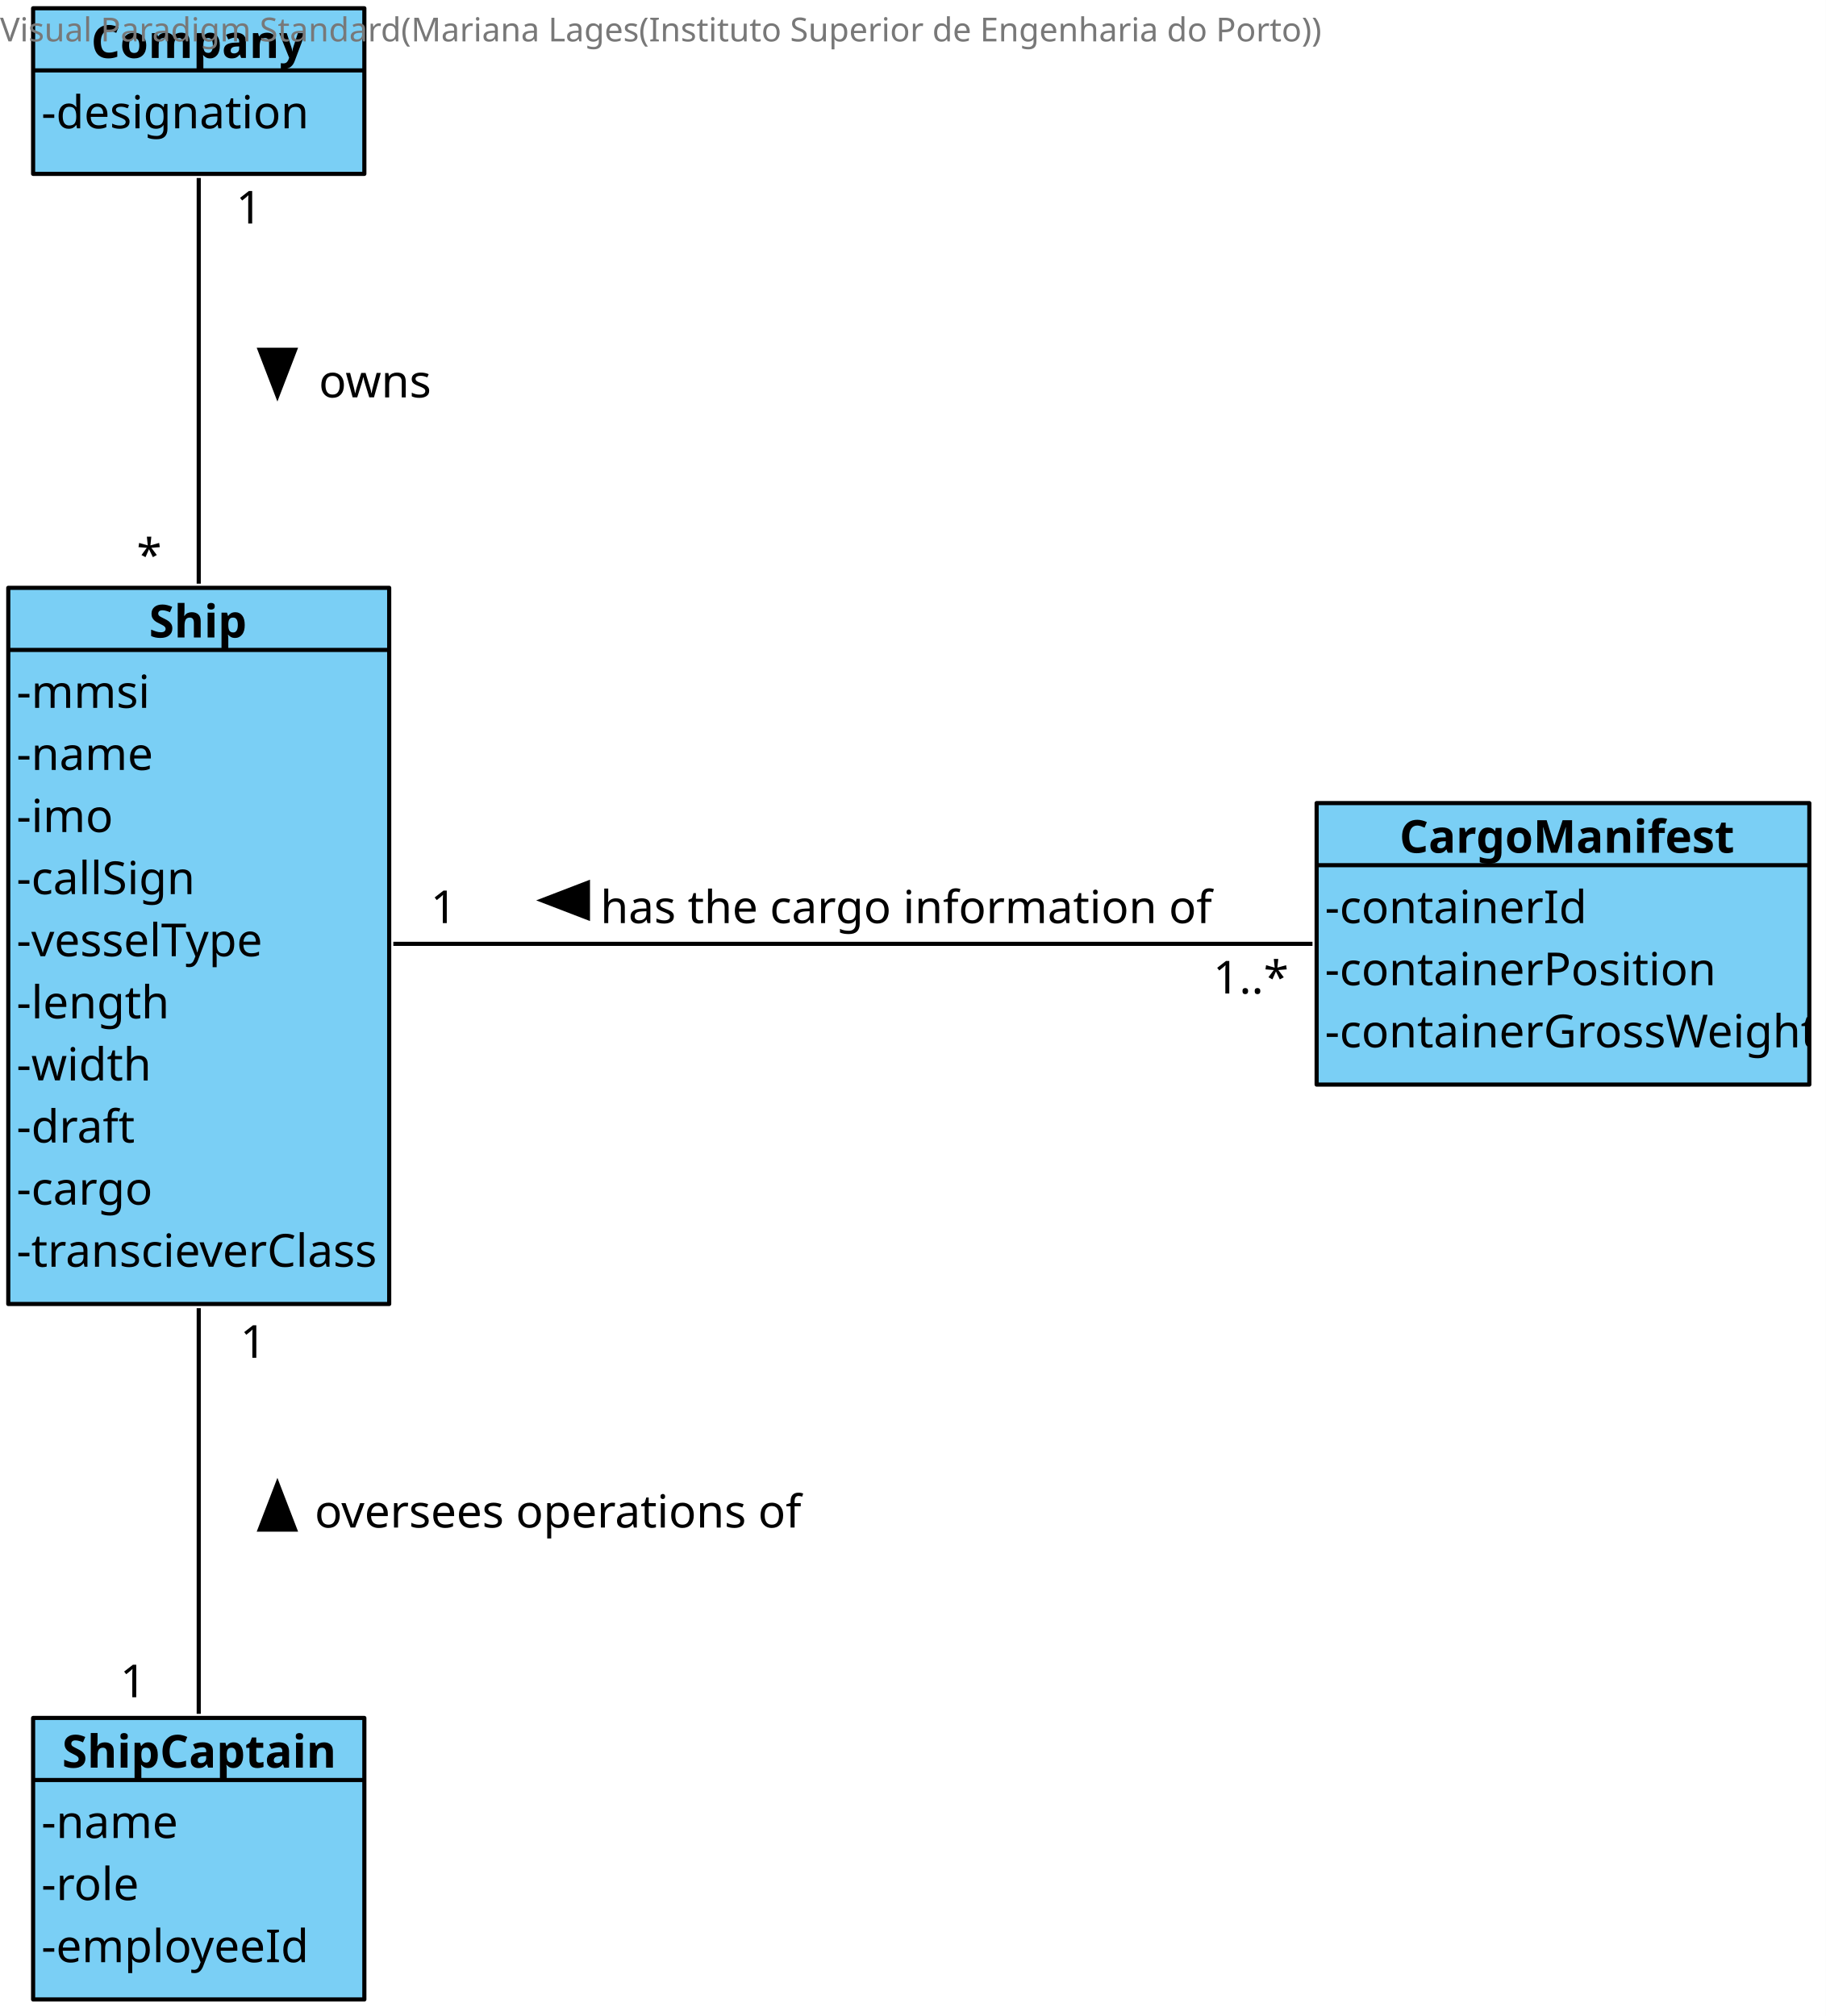
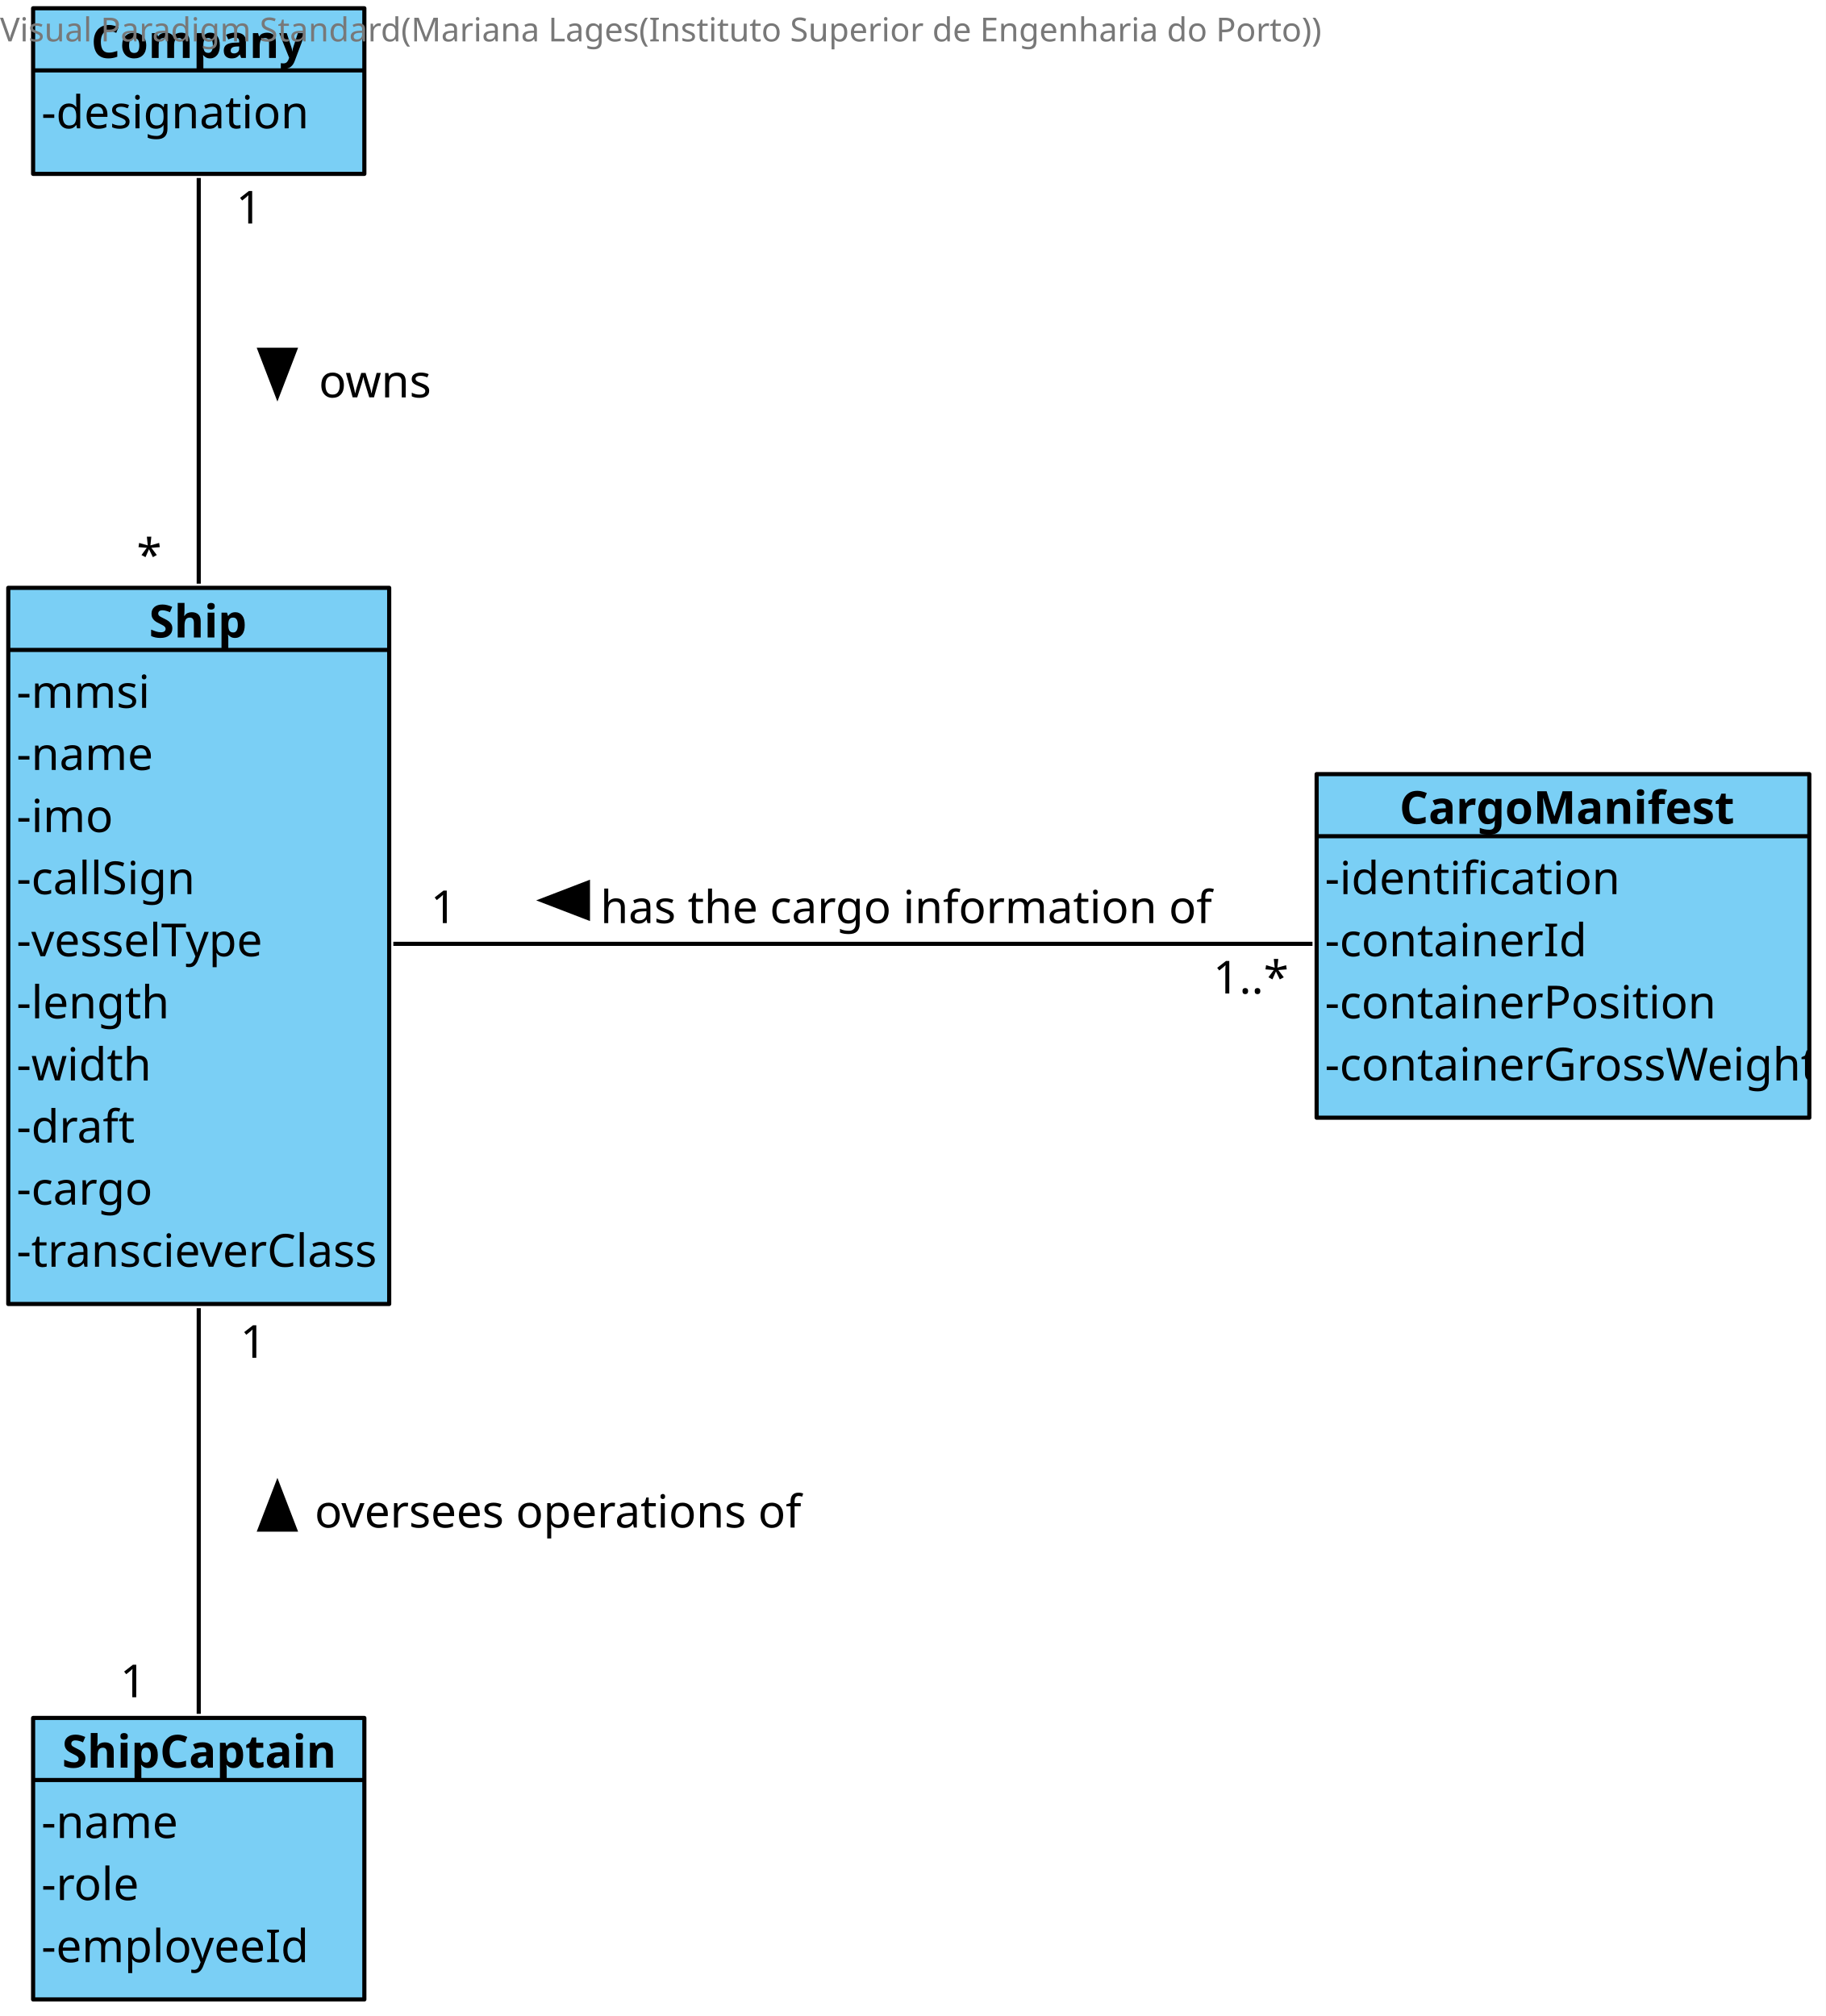
<svg xmlns="http://www.w3.org/2000/svg" fill-opacity="0" color-rendering="auto" color-interpolation="auto" text-rendering="auto" stroke="rgb(0,0,0)" stroke-linecap="square" width="441" stroke-miterlimit="10" shape-rendering="auto" stroke-opacity="0" fill="rgb(0,0,0)" stroke-dasharray="none" font-weight="normal" stroke-width="1" height="487" font-family="'Dialog'" font-style="normal" stroke-linejoin="miter" font-size="12px" stroke-dashoffset="0" image-rendering="auto">
  <defs id="genericDefs" />
  <g>
    <defs id="defs1">
      <clipPath clipPathUnits="userSpaceOnUse" id="clipPath1">
        <path d="M-7 -7 L91 -7 L91 51 L-7 51 L-7 -7 Z" />
      </clipPath>
      <clipPath clipPathUnits="userSpaceOnUse" id="clipPath2">
        <path d="M0 0 L0 25 L80 25 L80 0 Z" />
      </clipPath>
      <clipPath clipPathUnits="userSpaceOnUse" id="clipPath3">
        <path d="M0 0 L0 15 L80 15 L80 0 Z" />
      </clipPath>
      <clipPath clipPathUnits="userSpaceOnUse" id="clipPath4">
        <path d="M-7 -7 L103 -7 L103 184 L-7 184 L-7 -7 Z" />
      </clipPath>
      <clipPath clipPathUnits="userSpaceOnUse" id="clipPath5">
        <path d="M0 0 L0 158 L92 158 L92 0 Z" />
      </clipPath>
      <clipPath clipPathUnits="userSpaceOnUse" id="clipPath6">
        <path d="M0 0 L0 15 L92 15 L92 0 Z" />
      </clipPath>
      <clipPath clipPathUnits="userSpaceOnUse" id="clipPath7">
-         <path d="M-7 -7 L130 -7 L130 79 L-7 79 L-7 -7 Z" />
+         <path d="M-7 -7 L130 -7 L130 94 L-7 94 L-7 -7 Z" />
      </clipPath>
      <clipPath clipPathUnits="userSpaceOnUse" id="clipPath8">
-         <path d="M0 0 L0 53 L119 53 L119 0 Z" />
+         <path d="M0 0 L0 68 L119 68 L119 0 Z" />
      </clipPath>
      <clipPath clipPathUnits="userSpaceOnUse" id="clipPath9">
        <path d="M0 0 L0 15 L119 15 L119 0 Z" />
      </clipPath>
      <clipPath clipPathUnits="userSpaceOnUse" id="clipPath10">
        <path d="M-7 -7 L91 -7 L91 79 L-7 79 L-7 -7 Z" />
      </clipPath>
      <clipPath clipPathUnits="userSpaceOnUse" id="clipPath11">
        <path d="M0 0 L0 53 L80 53 L80 0 Z" />
      </clipPath>
      <clipPath clipPathUnits="userSpaceOnUse" id="clipPath12">
        <path d="M-7 -7 L38 -7 L38 26 L-7 26 L-7 -7 Z" />
      </clipPath>
      <clipPath clipPathUnits="userSpaceOnUse" id="clipPath13">
        <path d="M0 0 L0 15 L27 15 L27 0 Z" />
      </clipPath>
      <clipPath clipPathUnits="userSpaceOnUse" id="clipPath14">
        <path d="M-7 -7 L36 -7 L36 26 L-7 26 L-7 -7 Z" />
      </clipPath>
      <clipPath clipPathUnits="userSpaceOnUse" id="clipPath15">
        <path d="M0 0 L0 15 L25 15 L25 0 Z" />
      </clipPath>
      <clipPath clipPathUnits="userSpaceOnUse" id="clipPath16">
        <path d="M-7 -7 L48 -7 L48 26 L-7 26 L-7 -7 Z" />
      </clipPath>
      <clipPath clipPathUnits="userSpaceOnUse" id="clipPath17">
        <path d="M0 0 L0 15 L37 15 L37 0 Z" />
      </clipPath>
      <clipPath clipPathUnits="userSpaceOnUse" id="clipPath18">
        <path d="M0 0 L104 0 L104 202 L0 202 L0 0 Z" />
      </clipPath>
      <clipPath clipPathUnits="userSpaceOnUse" id="clipPath19">
        <path d="M0 0 L0 202 L104 202 L104 107 L51 107 L51 91 L104 91 L104 0 Z" />
      </clipPath>
      <clipPath clipPathUnits="userSpaceOnUse" id="clipPath20">
        <path d="M0 0 L326 0 L326 104 L0 104 L0 0 Z" />
      </clipPath>
      <clipPath clipPathUnits="userSpaceOnUse" id="clipPath21">
        <path d="M248 33 L248 49 L73 49 L73 33 ZM0 0 L0 104 L326 104 L326 0 Z" />
      </clipPath>
      <clipPath clipPathUnits="userSpaceOnUse" id="clipPath22">
        <path d="M-150 -16 L300 -16 L300 32 L-150 32 L-150 -16 Z" />
      </clipPath>
      <clipPath clipPathUnits="userSpaceOnUse" id="clipPath23">
        <path d="M-160 -16 L290 -16 L290 32 L-160 32 L-160 -16 Z" />
      </clipPath>
      <clipPath clipPathUnits="userSpaceOnUse" id="clipPath24">
        <path d="M-175 -16 L350 -16 L350 32 L-175 32 L-175 -16 Z" />
      </clipPath>
      <clipPath clipPathUnits="userSpaceOnUse" id="clipPath25">
        <path d="M-185 -16 L340 -16 L340 32 L-185 32 L-185 -16 Z" />
      </clipPath>
      <clipPath clipPathUnits="userSpaceOnUse" id="clipPath26">
        <path d="M-64 -16 L128 -16 L128 32 L-64 32 L-64 -16 Z" />
      </clipPath>
      <clipPath clipPathUnits="userSpaceOnUse" id="clipPath27">
        <path d="M-74 -16 L118 -16 L118 32 L-74 32 L-74 -16 Z" />
      </clipPath>
    </defs>
    <g fill="white" text-rendering="geometricPrecision" fill-opacity="1" stroke-opacity="1" stroke="white">
      <rect x="0" width="441" height="487" y="0" stroke="none" />
    </g>
    <g font-size="11px" transform="translate(8,2)" fill-opacity="1" fill="rgb(122,207,245)" text-rendering="geometricPrecision" image-rendering="optimizeQuality" font-family="sans-serif" stroke="rgb(122,207,245)" font-weight="bold" stroke-opacity="1">
      <rect x="0" width="80" height="40" y="0" clip-path="url(#clipPath1)" stroke="none" />
    </g>
    <g fill-opacity="1" text-rendering="geometricPrecision" stroke="black" stroke-linecap="butt" transform="translate(8,2)" stroke-miterlimit="0" stroke-opacity="1" fill="black" font-weight="bold" font-family="sans-serif" stroke-linejoin="round" font-size="11px" image-rendering="optimizeQuality">
      <rect fill="none" x="0" width="80" height="40" y="0" clip-path="url(#clipPath1)" />
      <line y2="15" fill="none" x1="0" clip-path="url(#clipPath1)" x2="80" y1="15" />
    </g>
    <g font-size="11px" transform="matrix(1,0,0,1,8,17)" fill-opacity="1" fill="black" text-rendering="geometricPrecision" image-rendering="optimizeQuality" font-family="sans-serif" stroke="black" stroke-opacity="1">
      <text x="2" xml:space="preserve" y="14" clip-path="url(#clipPath2)" stroke="none">-designation</text>
    </g>
    <g font-size="11px" transform="translate(8,2)" fill-opacity="1" fill="black" text-rendering="geometricPrecision" image-rendering="optimizeQuality" font-family="sans-serif" stroke="black" font-weight="bold" stroke-opacity="1">
      <text x="14" xml:space="preserve" y="12" clip-path="url(#clipPath3)" stroke="none">Company</text>
    </g>
    <g font-size="11px" transform="translate(2,142)" fill-opacity="1" fill="rgb(122,207,245)" text-rendering="geometricPrecision" image-rendering="optimizeQuality" font-family="sans-serif" stroke="rgb(122,207,245)" font-weight="bold" stroke-opacity="1">
      <rect x="0" width="92" height="173" y="0" clip-path="url(#clipPath4)" stroke="none" />
    </g>
    <g fill-opacity="1" text-rendering="geometricPrecision" stroke="black" stroke-linecap="butt" transform="translate(2,142)" stroke-miterlimit="0" stroke-opacity="1" fill="black" font-weight="bold" font-family="sans-serif" stroke-linejoin="round" font-size="11px" image-rendering="optimizeQuality">
      <rect fill="none" x="0" width="92" height="173" y="0" clip-path="url(#clipPath4)" />
      <line y2="15" fill="none" x1="0" clip-path="url(#clipPath4)" x2="92" y1="15" />
    </g>
    <g font-size="11px" transform="matrix(1,0,0,1,2,157)" fill-opacity="1" fill="black" text-rendering="geometricPrecision" image-rendering="optimizeQuality" font-family="sans-serif" stroke="black" stroke-opacity="1">
      <text x="2" xml:space="preserve" y="14" clip-path="url(#clipPath5)" stroke="none">-mmsi</text>
    </g>
    <g font-size="11px" transform="matrix(1,0,0,1,2,157)" fill-opacity="1" fill="black" text-rendering="geometricPrecision" image-rendering="optimizeQuality" font-family="sans-serif" stroke="black" stroke-opacity="1">
      <text x="2" xml:space="preserve" y="29" clip-path="url(#clipPath5)" stroke="none">-name</text>
    </g>
    <g font-size="11px" transform="matrix(1,0,0,1,2,157)" fill-opacity="1" fill="black" text-rendering="geometricPrecision" image-rendering="optimizeQuality" font-family="sans-serif" stroke="black" stroke-opacity="1">
      <text x="2" xml:space="preserve" y="44" clip-path="url(#clipPath5)" stroke="none">-imo</text>
    </g>
    <g font-size="11px" transform="matrix(1,0,0,1,2,157)" fill-opacity="1" fill="black" text-rendering="geometricPrecision" image-rendering="optimizeQuality" font-family="sans-serif" stroke="black" stroke-opacity="1">
      <text x="2" xml:space="preserve" y="59" clip-path="url(#clipPath5)" stroke="none">-callSign</text>
    </g>
    <g font-size="11px" transform="matrix(1,0,0,1,2,157)" fill-opacity="1" fill="black" text-rendering="geometricPrecision" image-rendering="optimizeQuality" font-family="sans-serif" stroke="black" stroke-opacity="1">
      <text x="2" xml:space="preserve" y="74" clip-path="url(#clipPath5)" stroke="none">-vesselType</text>
    </g>
    <g font-size="11px" transform="matrix(1,0,0,1,2,157)" fill-opacity="1" fill="black" text-rendering="geometricPrecision" image-rendering="optimizeQuality" font-family="sans-serif" stroke="black" stroke-opacity="1">
      <text x="2" xml:space="preserve" y="89" clip-path="url(#clipPath5)" stroke="none">-length</text>
    </g>
    <g font-size="11px" transform="matrix(1,0,0,1,2,157)" fill-opacity="1" fill="black" text-rendering="geometricPrecision" image-rendering="optimizeQuality" font-family="sans-serif" stroke="black" stroke-opacity="1">
      <text x="2" xml:space="preserve" y="104" clip-path="url(#clipPath5)" stroke="none">-width</text>
    </g>
    <g font-size="11px" transform="matrix(1,0,0,1,2,157)" fill-opacity="1" fill="black" text-rendering="geometricPrecision" image-rendering="optimizeQuality" font-family="sans-serif" stroke="black" stroke-opacity="1">
      <text x="2" xml:space="preserve" y="119" clip-path="url(#clipPath5)" stroke="none">-draft</text>
    </g>
    <g font-size="11px" transform="matrix(1,0,0,1,2,157)" fill-opacity="1" fill="black" text-rendering="geometricPrecision" image-rendering="optimizeQuality" font-family="sans-serif" stroke="black" stroke-opacity="1">
      <text x="2" xml:space="preserve" y="134" clip-path="url(#clipPath5)" stroke="none">-cargo</text>
    </g>
    <g font-size="11px" transform="matrix(1,0,0,1,2,157)" fill-opacity="1" fill="black" text-rendering="geometricPrecision" image-rendering="optimizeQuality" font-family="sans-serif" stroke="black" stroke-opacity="1">
      <text x="2" xml:space="preserve" y="149" clip-path="url(#clipPath5)" stroke="none">-transcieverClass</text>
    </g>
    <g font-size="11px" transform="translate(2,142)" fill-opacity="1" fill="black" text-rendering="geometricPrecision" image-rendering="optimizeQuality" font-family="sans-serif" stroke="black" font-weight="bold" stroke-opacity="1">
      <text x="34" xml:space="preserve" y="12" clip-path="url(#clipPath6)" stroke="none">Ship</text>
    </g>
-     <g font-size="11px" transform="translate(318,194)" fill-opacity="1" fill="rgb(122,207,245)" text-rendering="geometricPrecision" image-rendering="optimizeQuality" font-family="sans-serif" stroke="rgb(122,207,245)" font-weight="bold" stroke-opacity="1">
-       <rect x="0" width="119" height="68" y="0" clip-path="url(#clipPath7)" stroke="none" />
-     </g>
-     <g fill-opacity="1" text-rendering="geometricPrecision" stroke="black" stroke-linecap="butt" transform="translate(318,194)" stroke-miterlimit="0" stroke-opacity="1" fill="black" font-weight="bold" font-family="sans-serif" stroke-linejoin="round" font-size="11px" image-rendering="optimizeQuality">
-       <rect fill="none" x="0" width="119" height="68" y="0" clip-path="url(#clipPath7)" />
+     <g font-size="11px" transform="translate(318,187)" fill-opacity="1" fill="rgb(122,207,245)" text-rendering="geometricPrecision" image-rendering="optimizeQuality" font-family="sans-serif" stroke="rgb(122,207,245)" font-weight="bold" stroke-opacity="1">
+       <rect x="0" width="119" height="83" y="0" clip-path="url(#clipPath7)" stroke="none" />
+     </g>
+     <g fill-opacity="1" text-rendering="geometricPrecision" stroke="black" stroke-linecap="butt" transform="translate(318,187)" stroke-miterlimit="0" stroke-opacity="1" fill="black" font-weight="bold" font-family="sans-serif" stroke-linejoin="round" font-size="11px" image-rendering="optimizeQuality">
+       <rect fill="none" x="0" width="119" height="83" y="0" clip-path="url(#clipPath7)" />
      <line y2="15" fill="none" x1="0" clip-path="url(#clipPath7)" x2="119" y1="15" />
    </g>
-     <g font-size="11px" transform="matrix(1,0,0,1,318,209)" fill-opacity="1" fill="black" text-rendering="geometricPrecision" image-rendering="optimizeQuality" font-family="sans-serif" stroke="black" stroke-opacity="1">
-       <text x="2" xml:space="preserve" y="14" clip-path="url(#clipPath8)" stroke="none">-containerId</text>
-     </g>
-     <g font-size="11px" transform="matrix(1,0,0,1,318,209)" fill-opacity="1" fill="black" text-rendering="geometricPrecision" image-rendering="optimizeQuality" font-family="sans-serif" stroke="black" stroke-opacity="1">
-       <text x="2" xml:space="preserve" y="29" clip-path="url(#clipPath8)" stroke="none">-containerPosition</text>
-     </g>
-     <g font-size="11px" transform="matrix(1,0,0,1,318,209)" fill-opacity="1" fill="black" text-rendering="geometricPrecision" image-rendering="optimizeQuality" font-family="sans-serif" stroke="black" stroke-opacity="1">
-       <text x="2" xml:space="preserve" y="44" clip-path="url(#clipPath8)" stroke="none">-containerGrossWeight</text>
-     </g>
-     <g font-size="11px" transform="translate(318,194)" fill-opacity="1" fill="black" text-rendering="geometricPrecision" image-rendering="optimizeQuality" font-family="sans-serif" stroke="black" font-weight="bold" stroke-opacity="1">
+     <g font-size="11px" transform="matrix(1,0,0,1,318,202)" fill-opacity="1" fill="black" text-rendering="geometricPrecision" image-rendering="optimizeQuality" font-family="sans-serif" stroke="black" stroke-opacity="1">
+       <text x="2" xml:space="preserve" y="14" clip-path="url(#clipPath8)" stroke="none">-identification</text>
+     </g>
+     <g font-size="11px" transform="matrix(1,0,0,1,318,202)" fill-opacity="1" fill="black" text-rendering="geometricPrecision" image-rendering="optimizeQuality" font-family="sans-serif" stroke="black" stroke-opacity="1">
+       <text x="2" xml:space="preserve" y="29" clip-path="url(#clipPath8)" stroke="none">-containerId</text>
+     </g>
+     <g font-size="11px" transform="matrix(1,0,0,1,318,202)" fill-opacity="1" fill="black" text-rendering="geometricPrecision" image-rendering="optimizeQuality" font-family="sans-serif" stroke="black" stroke-opacity="1">
+       <text x="2" xml:space="preserve" y="44" clip-path="url(#clipPath8)" stroke="none">-containerPosition</text>
+     </g>
+     <g font-size="11px" transform="matrix(1,0,0,1,318,202)" fill-opacity="1" fill="black" text-rendering="geometricPrecision" image-rendering="optimizeQuality" font-family="sans-serif" stroke="black" stroke-opacity="1">
+       <text x="2" xml:space="preserve" y="59" clip-path="url(#clipPath8)" stroke="none">-containerGrossWeight</text>
+     </g>
+     <g font-size="11px" transform="translate(318,187)" fill-opacity="1" fill="black" text-rendering="geometricPrecision" image-rendering="optimizeQuality" font-family="sans-serif" stroke="black" font-weight="bold" stroke-opacity="1">
      <text x="20" xml:space="preserve" y="12" clip-path="url(#clipPath9)" stroke="none">CargoManifest</text>
    </g>
    <g font-size="11px" transform="translate(8,415)" fill-opacity="1" fill="rgb(122,207,245)" text-rendering="geometricPrecision" image-rendering="optimizeQuality" font-family="sans-serif" stroke="rgb(122,207,245)" font-weight="bold" stroke-opacity="1">
      <rect x="0" width="80" height="68" y="0" clip-path="url(#clipPath10)" stroke="none" />
    </g>
    <g fill-opacity="1" text-rendering="geometricPrecision" stroke="black" stroke-linecap="butt" transform="translate(8,415)" stroke-miterlimit="0" stroke-opacity="1" fill="black" font-weight="bold" font-family="sans-serif" stroke-linejoin="round" font-size="11px" image-rendering="optimizeQuality">
      <rect fill="none" x="0" width="80" height="68" y="0" clip-path="url(#clipPath10)" />
      <line y2="15" fill="none" x1="0" clip-path="url(#clipPath10)" x2="80" y1="15" />
    </g>
    <g font-size="11px" transform="matrix(1,0,0,1,8,430)" fill-opacity="1" fill="black" text-rendering="geometricPrecision" image-rendering="optimizeQuality" font-family="sans-serif" stroke="black" stroke-opacity="1">
      <text x="2" xml:space="preserve" y="14" clip-path="url(#clipPath11)" stroke="none">-name</text>
    </g>
    <g font-size="11px" transform="matrix(1,0,0,1,8,430)" fill-opacity="1" fill="black" text-rendering="geometricPrecision" image-rendering="optimizeQuality" font-family="sans-serif" stroke="black" stroke-opacity="1">
      <text x="2" xml:space="preserve" y="29" clip-path="url(#clipPath11)" stroke="none">-role</text>
    </g>
    <g font-size="11px" transform="matrix(1,0,0,1,8,430)" fill-opacity="1" fill="black" text-rendering="geometricPrecision" image-rendering="optimizeQuality" font-family="sans-serif" stroke="black" stroke-opacity="1">
      <text x="2" xml:space="preserve" y="44" clip-path="url(#clipPath11)" stroke="none">-employeeId</text>
    </g>
    <g font-size="11px" transform="translate(8,415)" fill-opacity="1" fill="black" text-rendering="geometricPrecision" image-rendering="optimizeQuality" font-family="sans-serif" stroke="black" font-weight="bold" stroke-opacity="1">
      <text x="7" xml:space="preserve" y="12" clip-path="url(#clipPath3)" stroke="none">ShipCaptain</text>
    </g>
    <g font-size="11px" transform="translate(47,42)" fill-opacity="1" fill="black" text-rendering="geometricPrecision" image-rendering="optimizeQuality" font-family="sans-serif" stroke="black" stroke-opacity="1">
      <text x="10" xml:space="preserve" y="12" clip-path="url(#clipPath13)" stroke="none">1</text>
    </g>
    <g font-size="11px" transform="translate(23,126)" fill-opacity="1" fill="black" text-rendering="geometricPrecision" image-rendering="optimizeQuality" font-family="sans-serif" stroke="black" stroke-opacity="1">
      <text x="10" xml:space="preserve" y="12" clip-path="url(#clipPath15)" stroke="none">*</text>
    </g>
    <g font-size="11px" transform="translate(94,211)" fill-opacity="1" fill="black" text-rendering="geometricPrecision" image-rendering="optimizeQuality" font-family="sans-serif" stroke="black" stroke-opacity="1">
      <text x="10" xml:space="preserve" y="12" clip-path="url(#clipPath13)" stroke="none">1</text>
    </g>
    <g font-size="11px" transform="translate(19,398)" fill-opacity="1" fill="black" text-rendering="geometricPrecision" image-rendering="optimizeQuality" font-family="sans-serif" stroke="black" stroke-opacity="1">
      <text x="10" xml:space="preserve" y="12" clip-path="url(#clipPath13)" stroke="none">1</text>
    </g>
    <g font-size="11px" transform="translate(283,228)" fill-opacity="1" fill="black" text-rendering="geometricPrecision" image-rendering="optimizeQuality" font-family="sans-serif" stroke="black" stroke-opacity="1">
      <text x="10" xml:space="preserve" y="12" clip-path="url(#clipPath17)" stroke="none">1..*</text>
    </g>
    <g font-size="11px" transform="translate(48,316)" fill-opacity="1" fill="black" text-rendering="geometricPrecision" image-rendering="optimizeQuality" font-family="sans-serif" stroke="black" stroke-opacity="1">
      <text x="10" xml:space="preserve" y="12" clip-path="url(#clipPath13)" stroke="none">1</text>
    </g>
    <g stroke-linecap="butt" font-size="11px" transform="translate(-2,-7)" fill-opacity="1" fill="black" text-rendering="geometricPrecision" image-rendering="optimizeQuality" font-family="sans-serif" stroke-linejoin="round" stroke="black" stroke-opacity="1">
      <line y2="148" fill="none" x1="50" clip-path="url(#clipPath19)" x2="50" y1="50" />
    </g>
    <g stroke-linecap="butt" font-size="11px" transform="translate(45,178)" fill-opacity="1" fill="black" text-rendering="geometricPrecision" image-rendering="optimizeQuality" font-family="sans-serif" stroke-linejoin="round" stroke="black" stroke-opacity="1">
      <line y2="50" fill="none" x1="272" clip-path="url(#clipPath21)" x2="50" y1="50" />
    </g>
    <g stroke-linecap="butt" font-size="11px" transform="translate(-2,266)" fill-opacity="1" fill="black" text-rendering="geometricPrecision" image-rendering="optimizeQuality" font-family="sans-serif" stroke-linejoin="round" stroke="black" stroke-opacity="1">
      <line y2="50" fill="none" x1="50" clip-path="url(#clipPath19)" x2="50" y1="148" />
    </g>
    <g font-size="11px" transform="translate(59,357)" fill-opacity="1" fill="black" text-rendering="geometricPrecision" image-rendering="optimizeQuality" font-family="sans-serif" stroke="black" stroke-opacity="1">
      <path d="M8 0 L13 13 L3 13 Z" stroke="none" clip-path="url(#clipPath23)" />
      <text x="27" xml:space="preserve" y="12" clip-path="url(#clipPath22)" transform="translate(-10,0)" stroke="none">oversees operations of</text>
    </g>
    <g font-size="11px" transform="translate(128,211)" fill-opacity="1" fill="black" text-rendering="geometricPrecision" image-rendering="optimizeQuality" font-family="sans-serif" stroke="black" stroke-opacity="1">
      <path d="M1.5 6.5 L14.5 1.5 L14.5 11.5 Z" stroke="none" clip-path="url(#clipPath25)" />
      <text x="27" xml:space="preserve" y="12" clip-path="url(#clipPath24)" transform="translate(-10,0)" stroke="none">has the cargo information of</text>
    </g>
    <g font-size="11px" transform="translate(59,84)" fill-opacity="1" fill="black" text-rendering="geometricPrecision" image-rendering="optimizeQuality" font-family="sans-serif" stroke="black" stroke-opacity="1">
      <path d="M8 13 L3 0 L13 0 Z" stroke="none" clip-path="url(#clipPath27)" />
      <text x="28" xml:space="preserve" y="12" clip-path="url(#clipPath26)" transform="translate(-10,0)" stroke="none">owns</text>
    </g>
    <g font-size="8px" fill-opacity="1" fill="rgb(120,120,120)" text-rendering="geometricPrecision" image-rendering="optimizeQuality" stroke="rgb(120,120,120)" stroke-opacity="1">
      <text x="0" xml:space="preserve" y="10" stroke="none">Visual Paradigm Standard(Mariana Lages(Instituto Superior de Engenharia do Porto))</text>
    </g>
  </g>
</svg>
